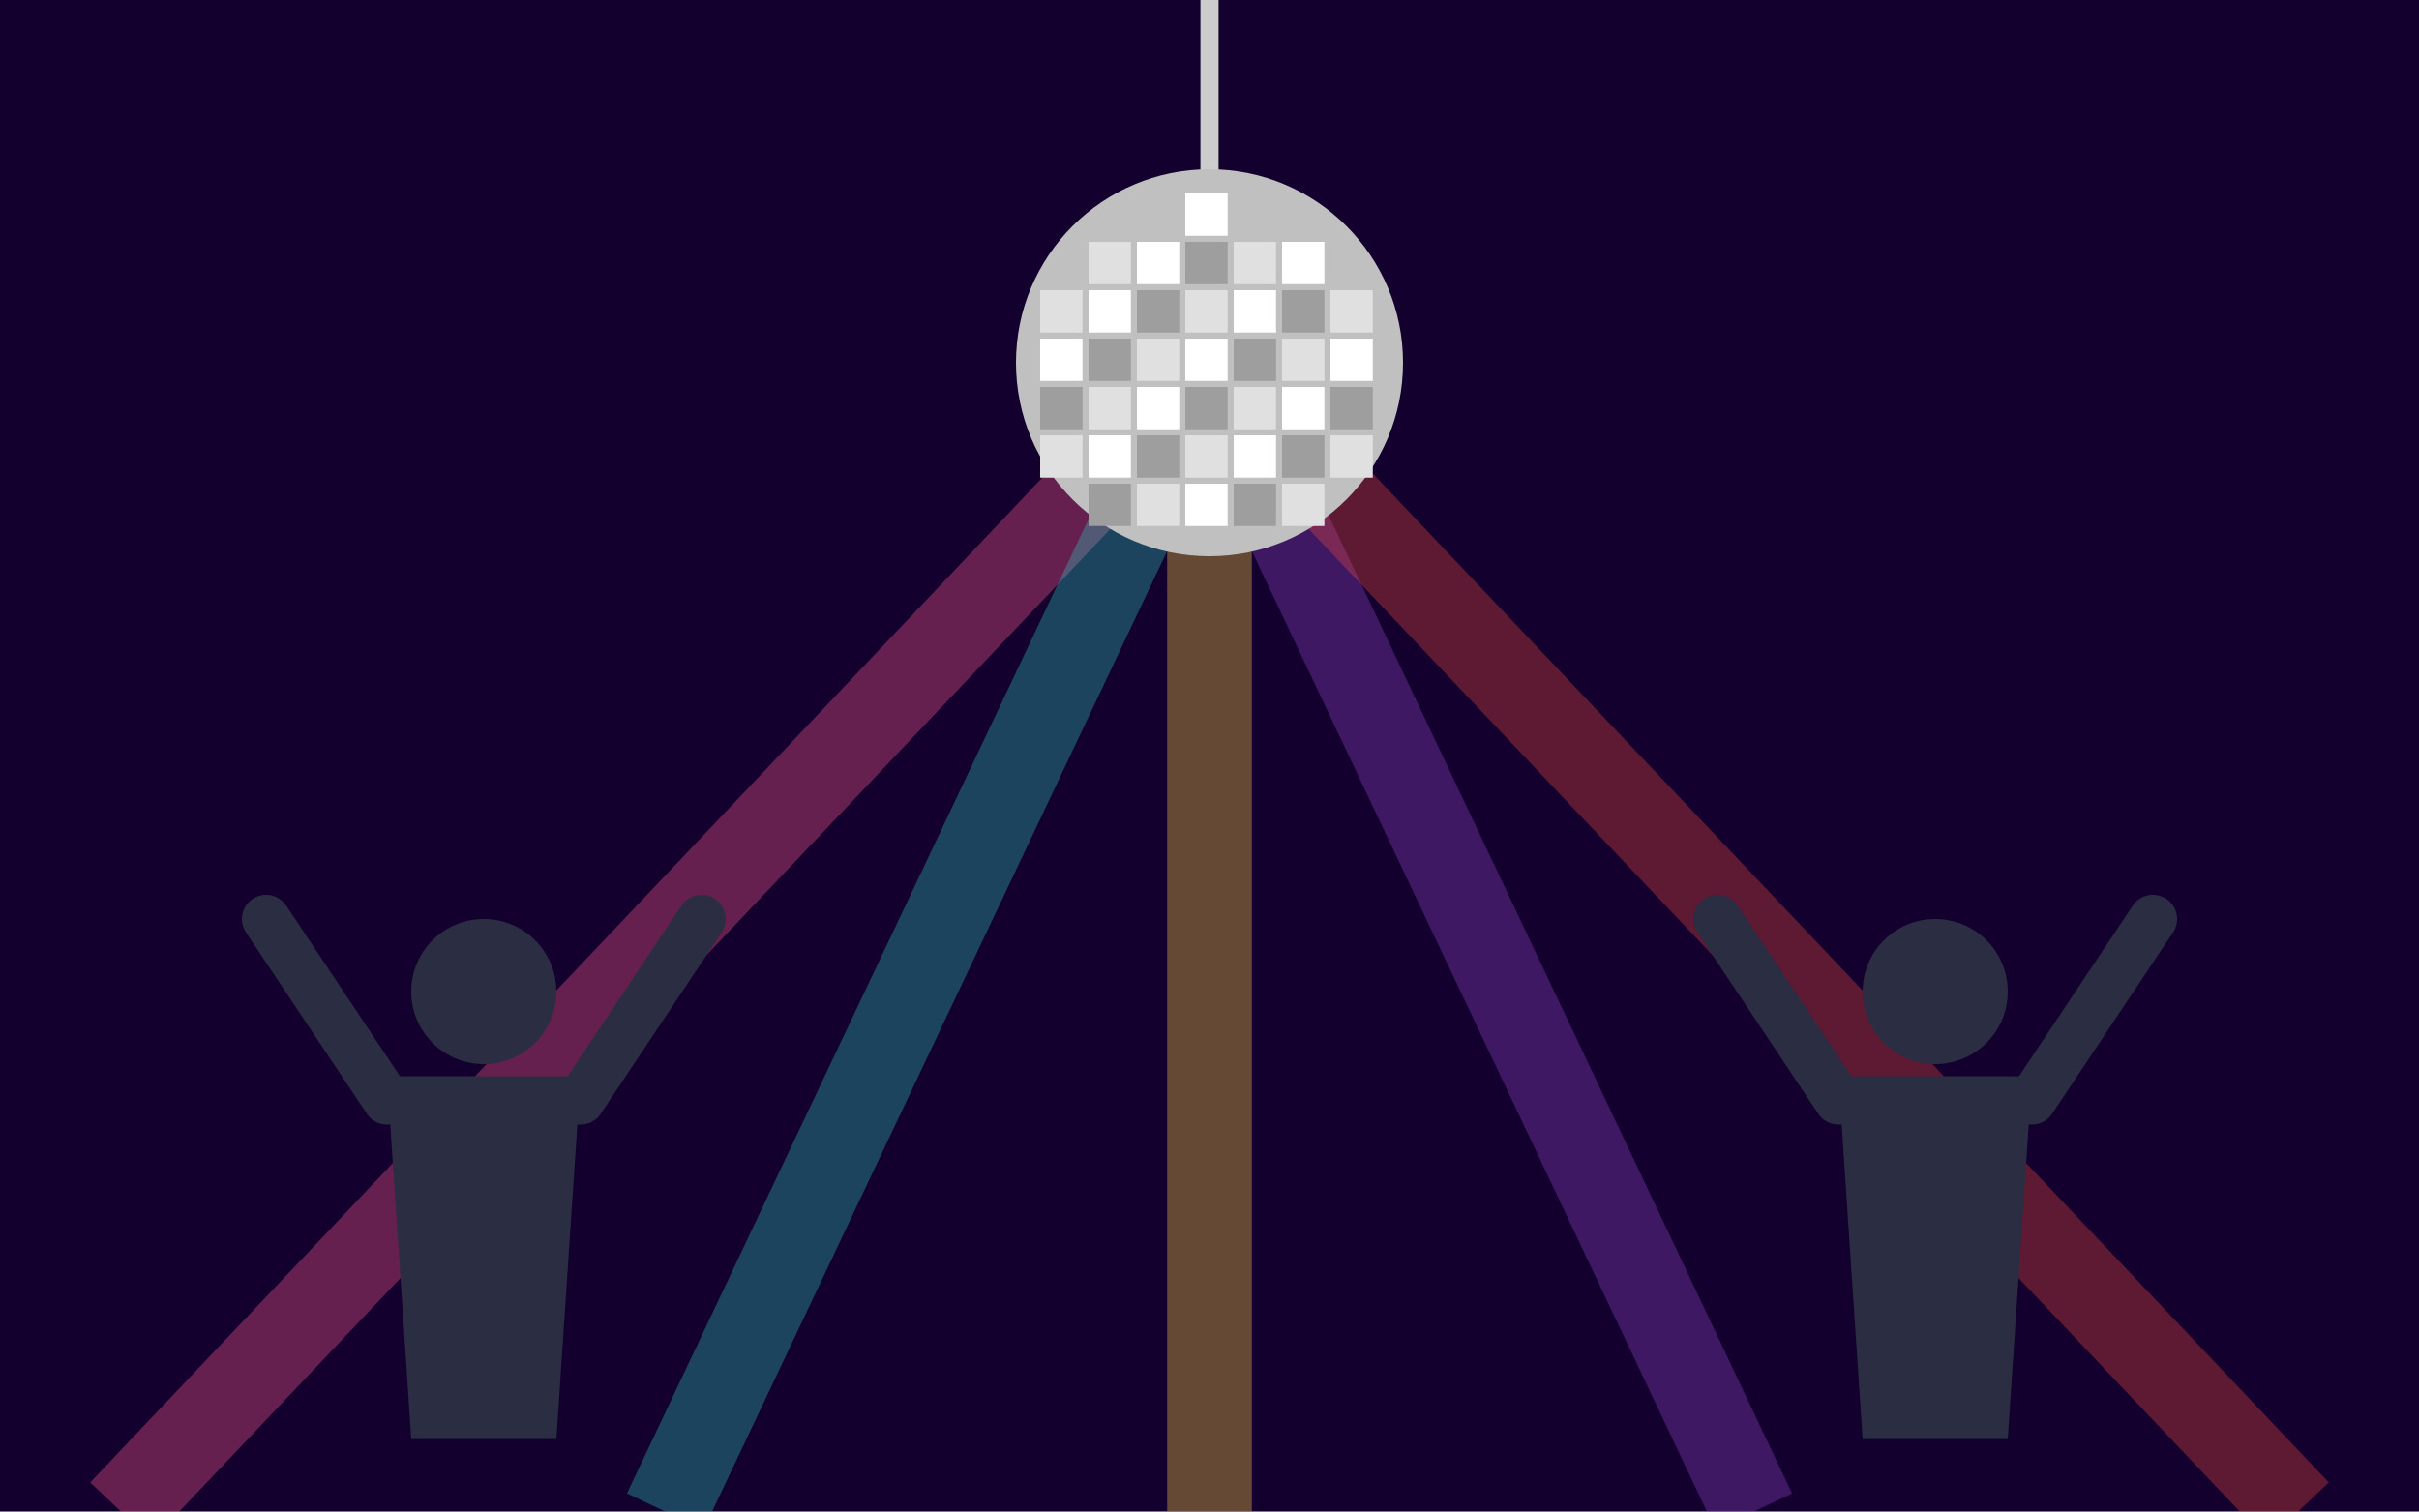
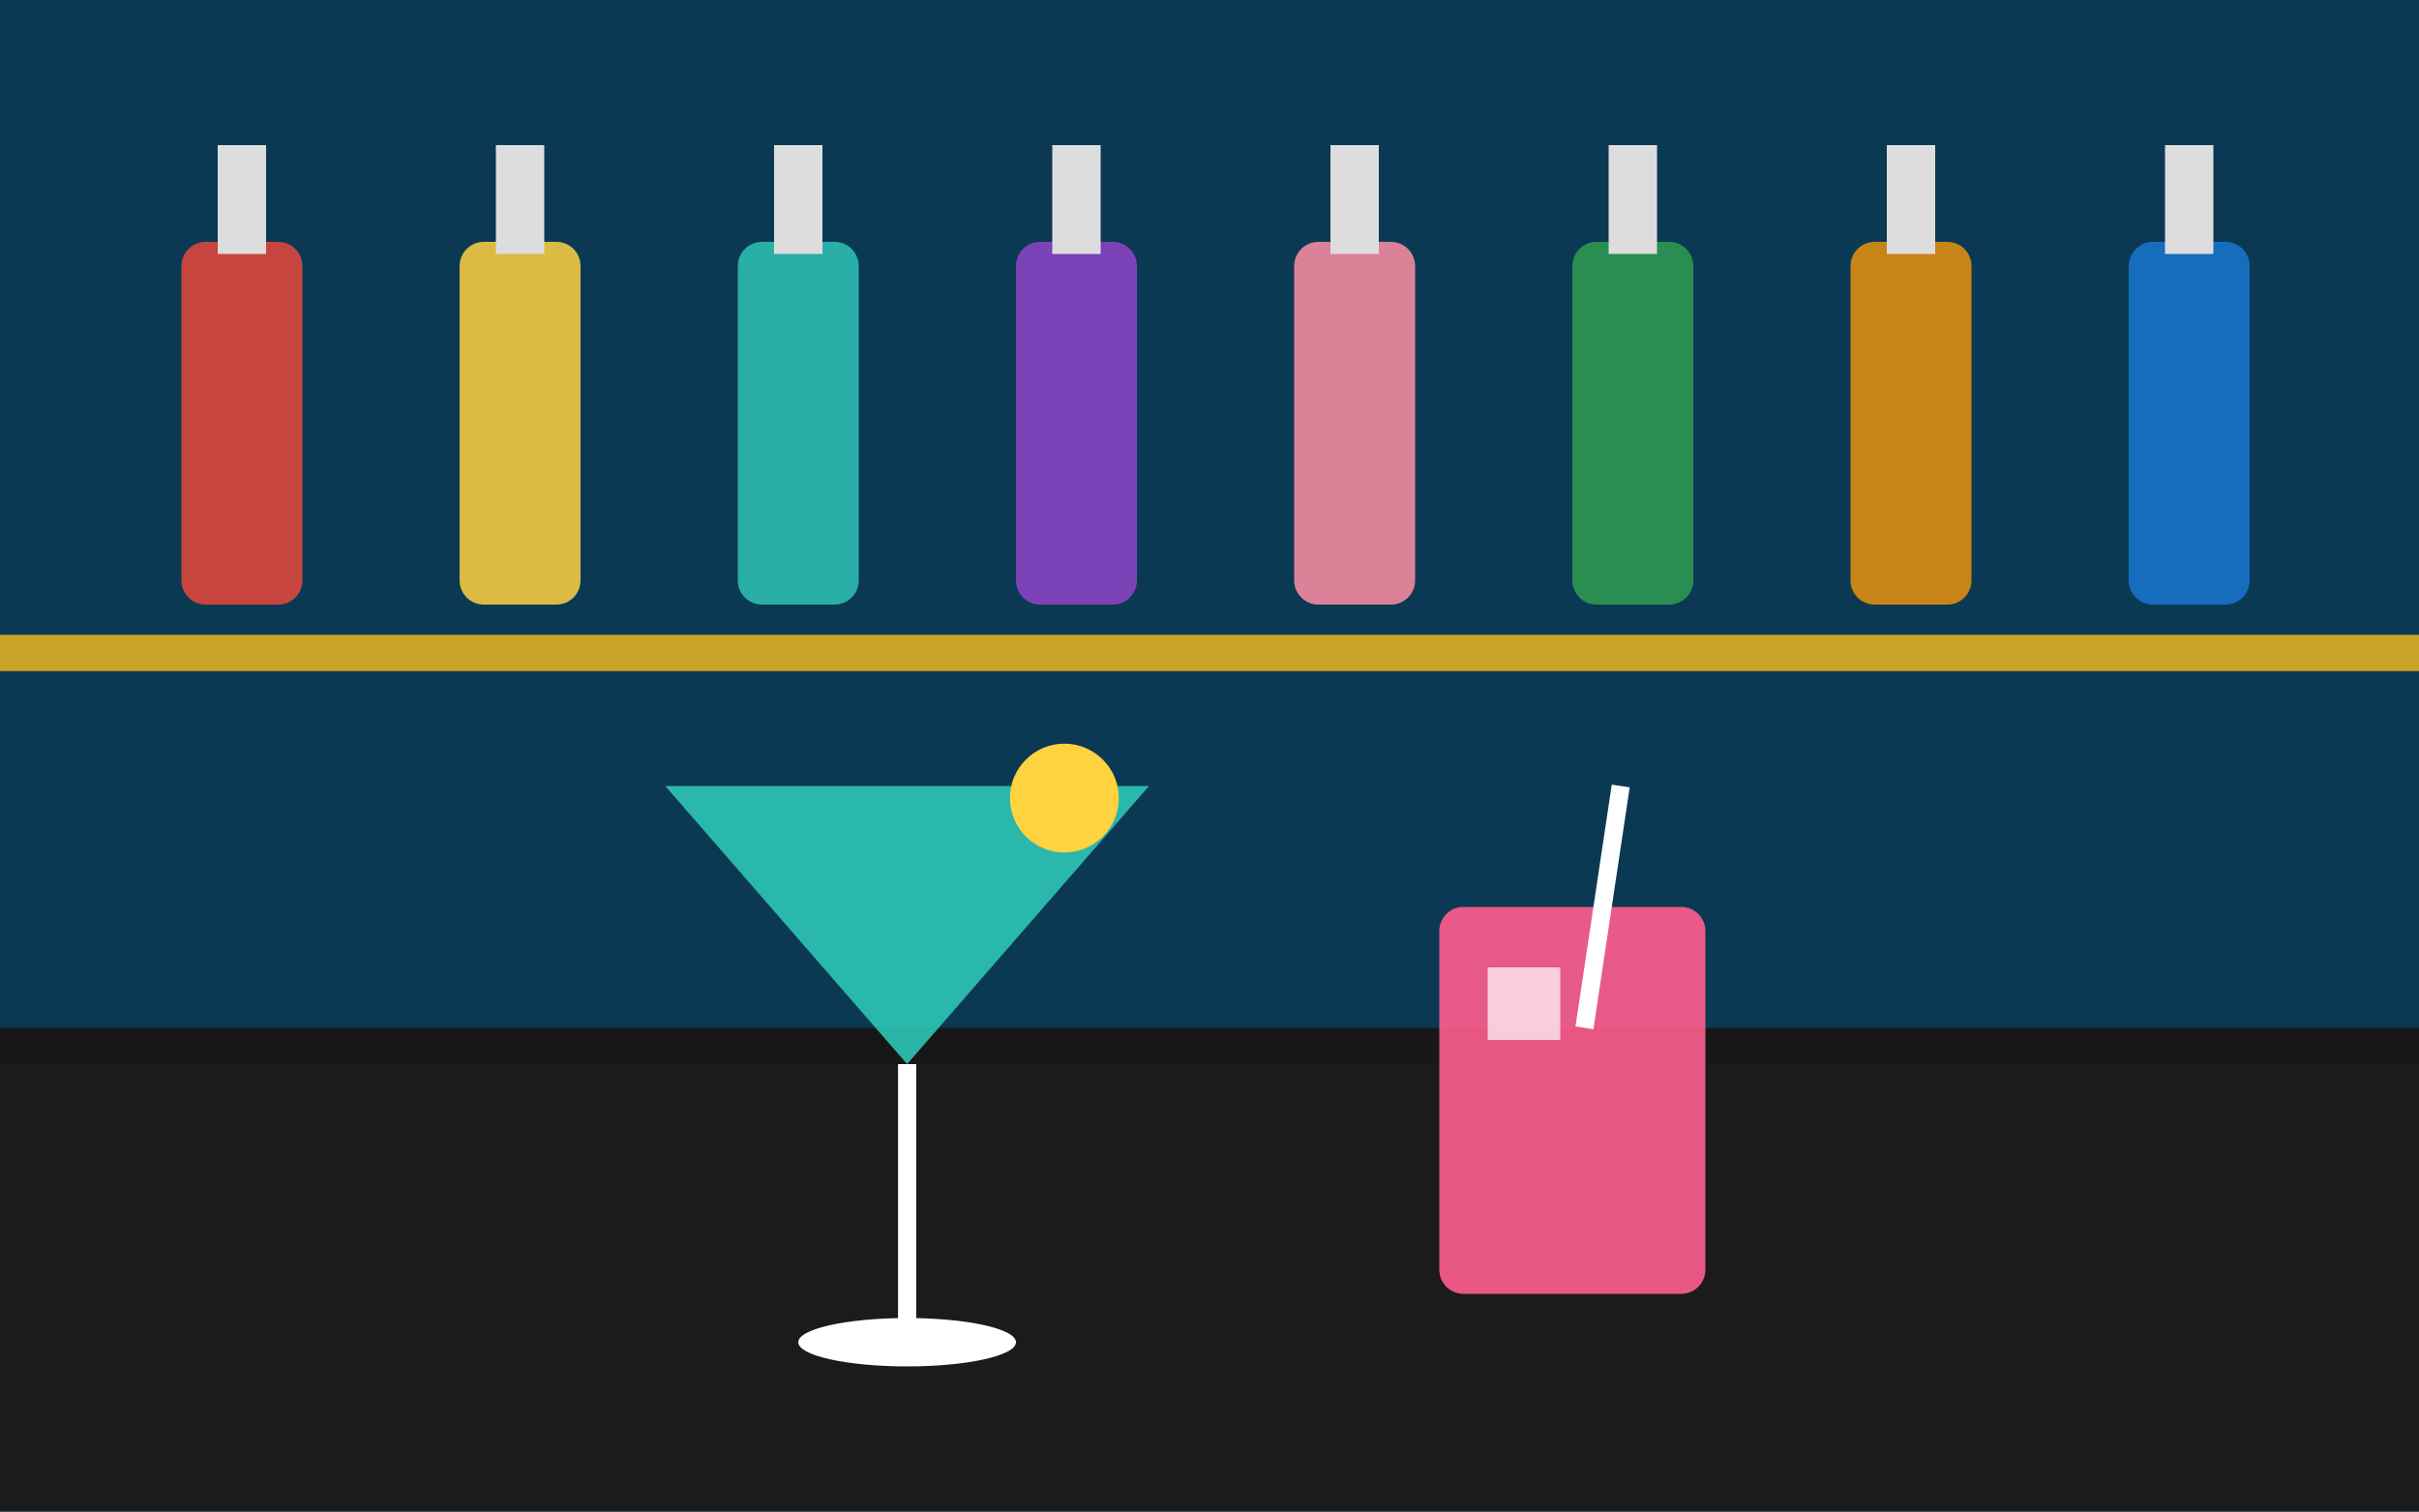
<svg xmlns="http://www.w3.org/2000/svg" viewBox="0 0 400 250" preserveAspectRatio="xMidYMid slice">
  <rect width="400" height="250" fill="#FFF" />
-   <rect width="400" height="250" fill="#14002E" />
-   <path d="M200 60 L20 250" stroke="#FF5D8F" stroke-width="14" opacity=".35" />
-   <path d="M200 60 L110 250" stroke="#2EC4B6" stroke-width="14" opacity=".35" />
-   <path d="M200 60 L200 250" stroke="#FFD23F" stroke-width="14" opacity=".35" />
-   <path d="M200 60 L290 250" stroke="#8E44C9" stroke-width="14" opacity=".35" />
-   <path d="M200 60 L380 250" stroke="#E8483B" stroke-width="14" opacity=".35" />
-   <line x1="200" y1="0" x2="200" y2="30" stroke="#ccc" stroke-width="3" />
-   <circle cx="200" cy="60" r="32" fill="#C0C0C0" />
-   <rect x="172" y="48" width="7" height="7" fill="#E0E0E0" />
-   <rect x="172" y="56" width="7" height="7" fill="#fff" />
-   <rect x="172" y="64" width="7" height="7" fill="#9E9E9E" />
-   <rect x="172" y="72" width="7" height="7" fill="#E0E0E0" />
-   <rect x="180" y="40" width="7" height="7" fill="#E0E0E0" />
-   <rect x="180" y="48" width="7" height="7" fill="#fff" />
-   <rect x="180" y="56" width="7" height="7" fill="#9E9E9E" />
-   <rect x="180" y="64" width="7" height="7" fill="#E0E0E0" />
-   <rect x="180" y="72" width="7" height="7" fill="#fff" />
-   <rect x="180" y="80" width="7" height="7" fill="#9E9E9E" />
-   <rect x="188" y="40" width="7" height="7" fill="#fff" />
-   <rect x="188" y="48" width="7" height="7" fill="#9E9E9E" />
-   <rect x="188" y="56" width="7" height="7" fill="#E0E0E0" />
-   <rect x="188" y="64" width="7" height="7" fill="#fff" />
-   <rect x="188" y="72" width="7" height="7" fill="#9E9E9E" />
-   <rect x="188" y="80" width="7" height="7" fill="#E0E0E0" />
-   <rect x="196" y="32" width="7" height="7" fill="#fff" />
-   <rect x="196" y="40" width="7" height="7" fill="#9E9E9E" />
-   <rect x="196" y="48" width="7" height="7" fill="#E0E0E0" />
-   <rect x="196" y="56" width="7" height="7" fill="#fff" />
-   <rect x="196" y="64" width="7" height="7" fill="#9E9E9E" />
-   <rect x="196" y="72" width="7" height="7" fill="#E0E0E0" />
-   <rect x="196" y="80" width="7" height="7" fill="#fff" />
-   <rect x="204" y="40" width="7" height="7" fill="#E0E0E0" />
-   <rect x="204" y="48" width="7" height="7" fill="#fff" />
-   <rect x="204" y="56" width="7" height="7" fill="#9E9E9E" />
-   <rect x="204" y="64" width="7" height="7" fill="#E0E0E0" />
-   <rect x="204" y="72" width="7" height="7" fill="#fff" />
-   <rect x="204" y="80" width="7" height="7" fill="#9E9E9E" />
-   <rect x="212" y="40" width="7" height="7" fill="#fff" />
-   <rect x="212" y="48" width="7" height="7" fill="#9E9E9E" />
-   <rect x="212" y="56" width="7" height="7" fill="#E0E0E0" />
-   <rect x="212" y="64" width="7" height="7" fill="#fff" />
-   <rect x="212" y="72" width="7" height="7" fill="#9E9E9E" />
-   <rect x="212" y="80" width="7" height="7" fill="#E0E0E0" />
-   <rect x="220" y="48" width="7" height="7" fill="#E0E0E0" />
-   <rect x="220" y="56" width="7" height="7" fill="#fff" />
-   <rect x="220" y="64" width="7" height="7" fill="#9E9E9E" />
-   <rect x="220" y="72" width="7" height="7" fill="#E0E0E0" />
-   <g transform="translate(80,200)">
-     <circle cx="0" cy="-36" r="12" fill="#2B2D42" />
-     <path d="M-16 -22 h32 l-4 60 h-24z" fill="#2B2D42" />
-     <path d="M-16 -18 l-20 -30 M16 -18 l20 -30" stroke="#2B2D42" stroke-width="8" stroke-linecap="round" />
+   <rect width="400" height="250" fill="#0B3954" />
+   <g transform="translate(40,40)">
+     <rect x="-10" y="0" width="20" height="60" rx="4" fill="#E8483B" opacity=".85" />
+     <rect x="-4" y="-16" width="8" height="18" fill="#ddd" />
  </g>
-   <g transform="translate(320,200)">
-     <circle cx="0" cy="-36" r="12" fill="#2B2D42" />
-     <path d="M-16 -22 h32 l-4 60 h-24z" fill="#2B2D42" />
-     <path d="M-16 -18 l-20 -30 M16 -18 l20 -30" stroke="#2B2D42" stroke-width="8" stroke-linecap="round" />
+   <g transform="translate(86,40)">
+     <rect x="-10" y="0" width="20" height="60" rx="4" fill="#FFD23F" opacity=".85" />
+     <rect x="-4" y="-16" width="8" height="18" fill="#ddd" />
+   </g>
+   <g transform="translate(132,40)">
+     <rect x="-10" y="0" width="20" height="60" rx="4" fill="#2EC4B6" opacity=".85" />
+     <rect x="-4" y="-16" width="8" height="18" fill="#ddd" />
+   </g>
+   <g transform="translate(178,40)">
+     <rect x="-10" y="0" width="20" height="60" rx="4" fill="#8E44C9" opacity=".85" />
+     <rect x="-4" y="-16" width="8" height="18" fill="#ddd" />
+   </g>
+   <g transform="translate(224,40)">
+     <rect x="-10" y="0" width="20" height="60" rx="4" fill="#FF8FA3" opacity=".85" />
+     <rect x="-4" y="-16" width="8" height="18" fill="#ddd" />
+   </g>
+   <g transform="translate(270,40)">
+     <rect x="-10" y="0" width="20" height="60" rx="4" fill="#2E9E4F" opacity=".85" />
+     <rect x="-4" y="-16" width="8" height="18" fill="#ddd" />
+   </g>
+   <g transform="translate(316,40)">
+     <rect x="-10" y="0" width="20" height="60" rx="4" fill="#E8930C" opacity=".85" />
+     <rect x="-4" y="-16" width="8" height="18" fill="#ddd" />
+   </g>
+   <g transform="translate(362,40)">
+     <rect x="-10" y="0" width="20" height="60" rx="4" fill="#1877D0" opacity=".85" />
+     <rect x="-4" y="-16" width="8" height="18" fill="#ddd" />
+   </g>
+   <rect x="0" y="105" width="400" height="6" fill="#C9A227" />
+   <rect x="0" y="170" width="400" height="80" fill="#1B1B1B" />
+   <rect x="0" y="170" width="400" height="6" fill="#00000022" />
+   <g transform="translate(150,200)">
+     <path d="M-40 -70 h80 l-40 46z" fill="#2EC4B6" opacity=".9" />
+     <line x1="0" y1="-24" x2="0" y2="20" stroke="#fff" stroke-width="3" />
+     <ellipse cx="0" cy="22" rx="18" ry="4" fill="#fff" />
+     <circle cx="26" cy="-68" r="9" fill="#FFD23F" />
+   </g>
+   <g transform="translate(260,210)">
+     <rect x="-22" y="-60" width="44" height="64" rx="4" fill="#FF5D8F" opacity=".9" />
+     <rect x="-14" y="-50" width="12" height="12" fill="#fff" opacity=".7" />
+     <line x1="8" y1="-80" x2="2" y2="-40" stroke="#fff" stroke-width="3" />
  </g>
</svg>
